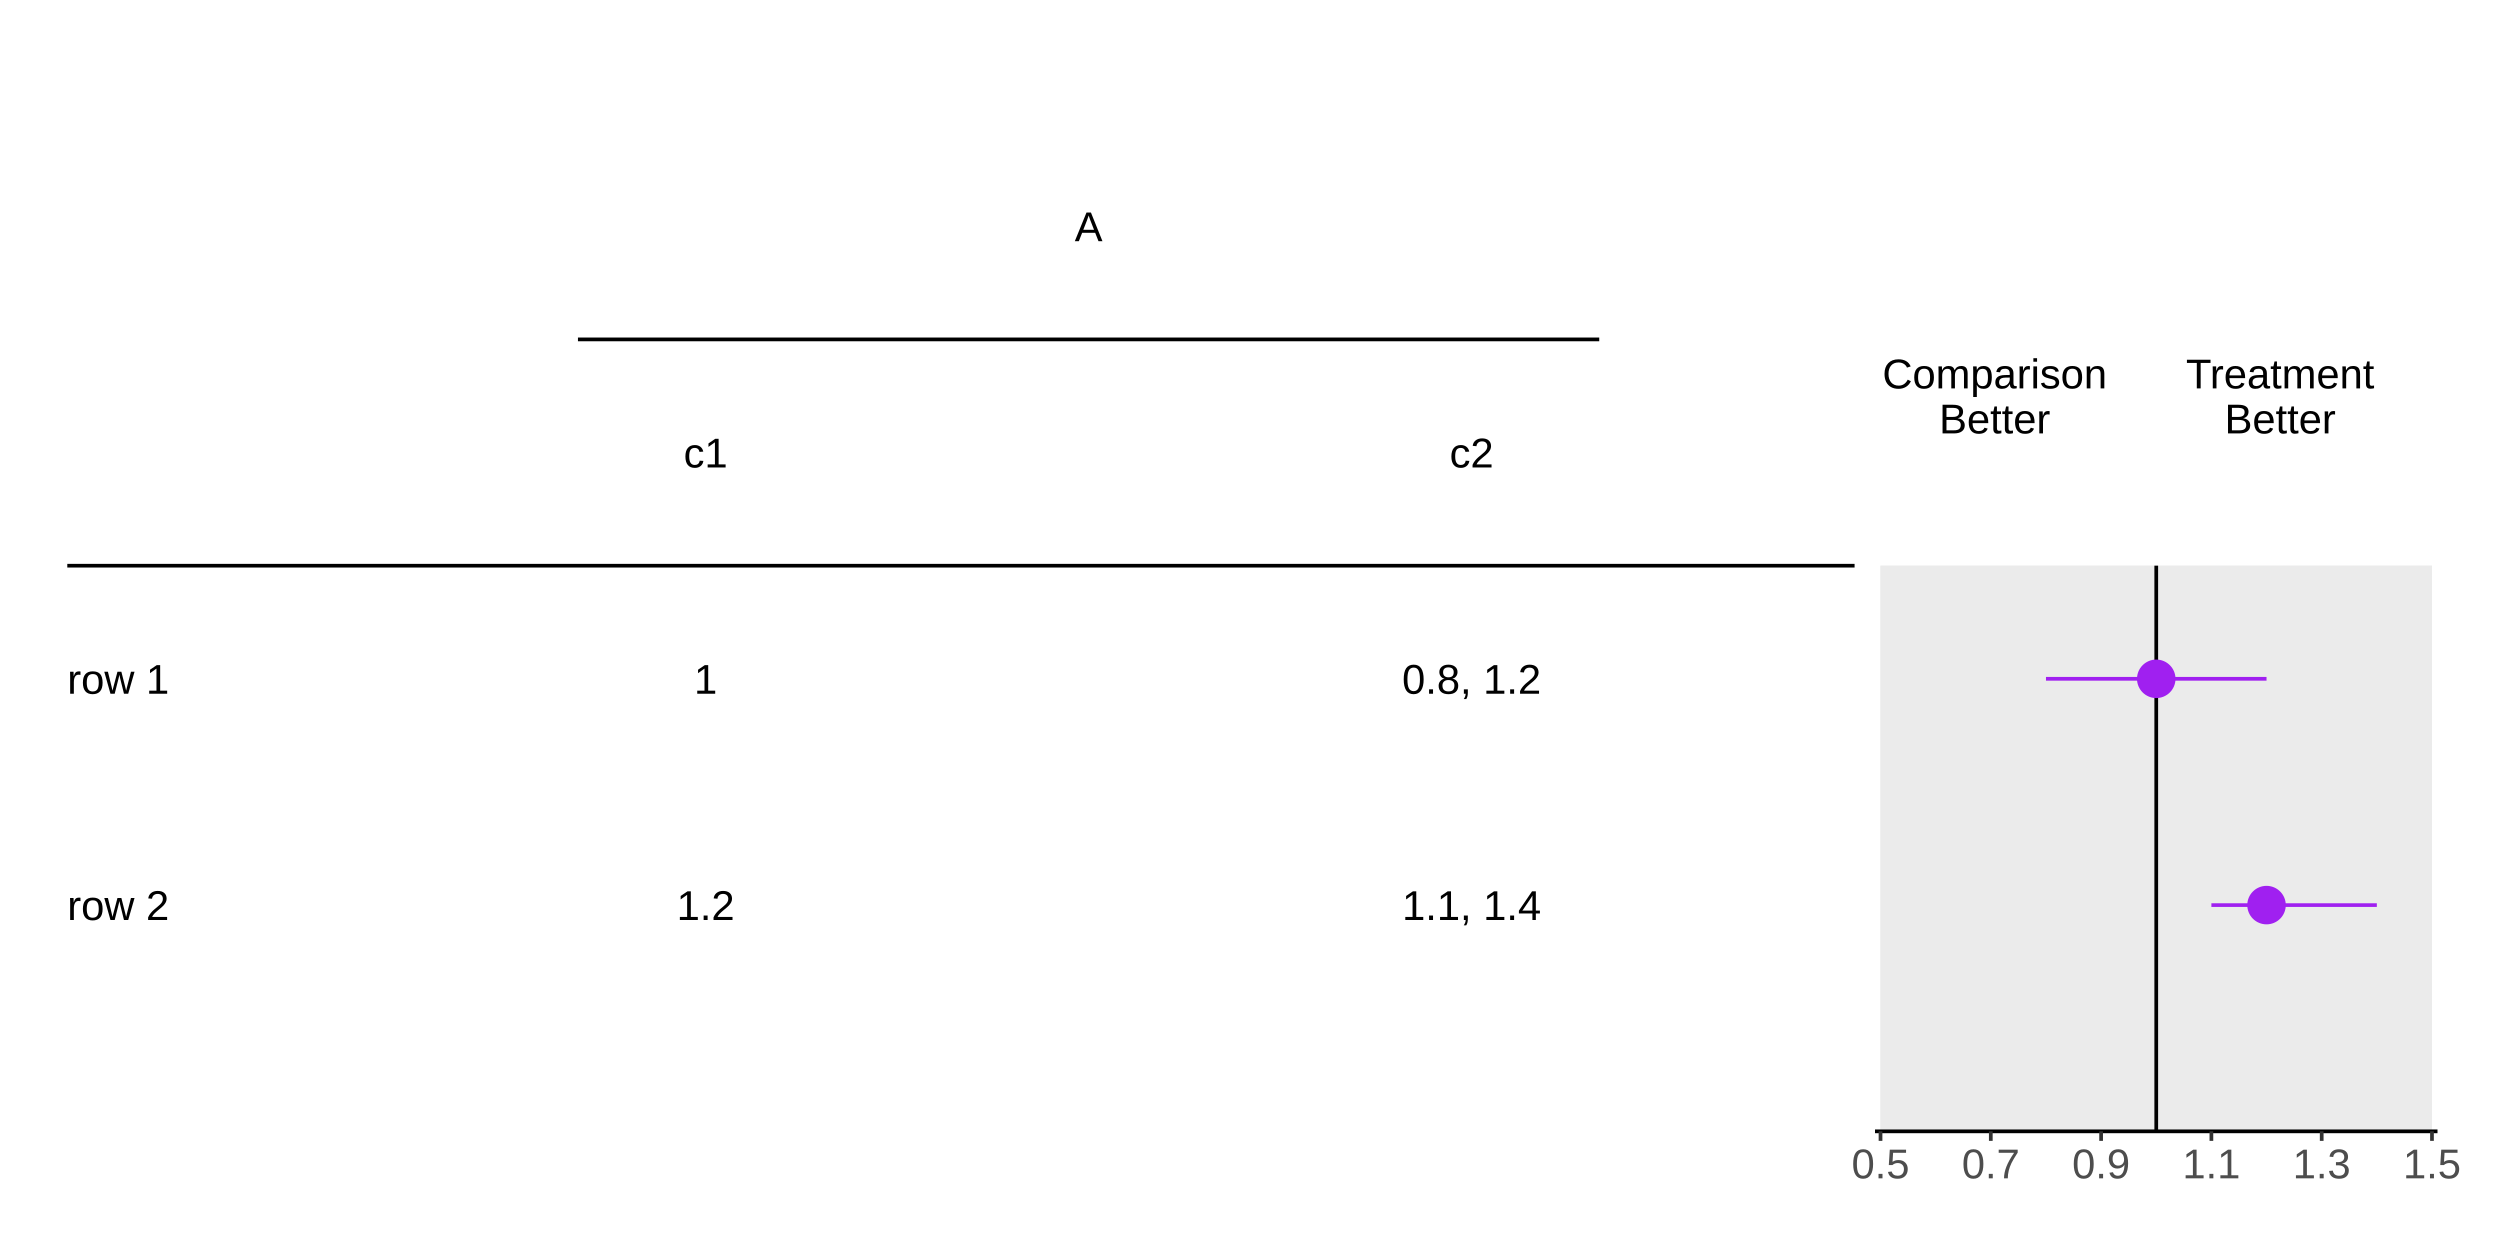
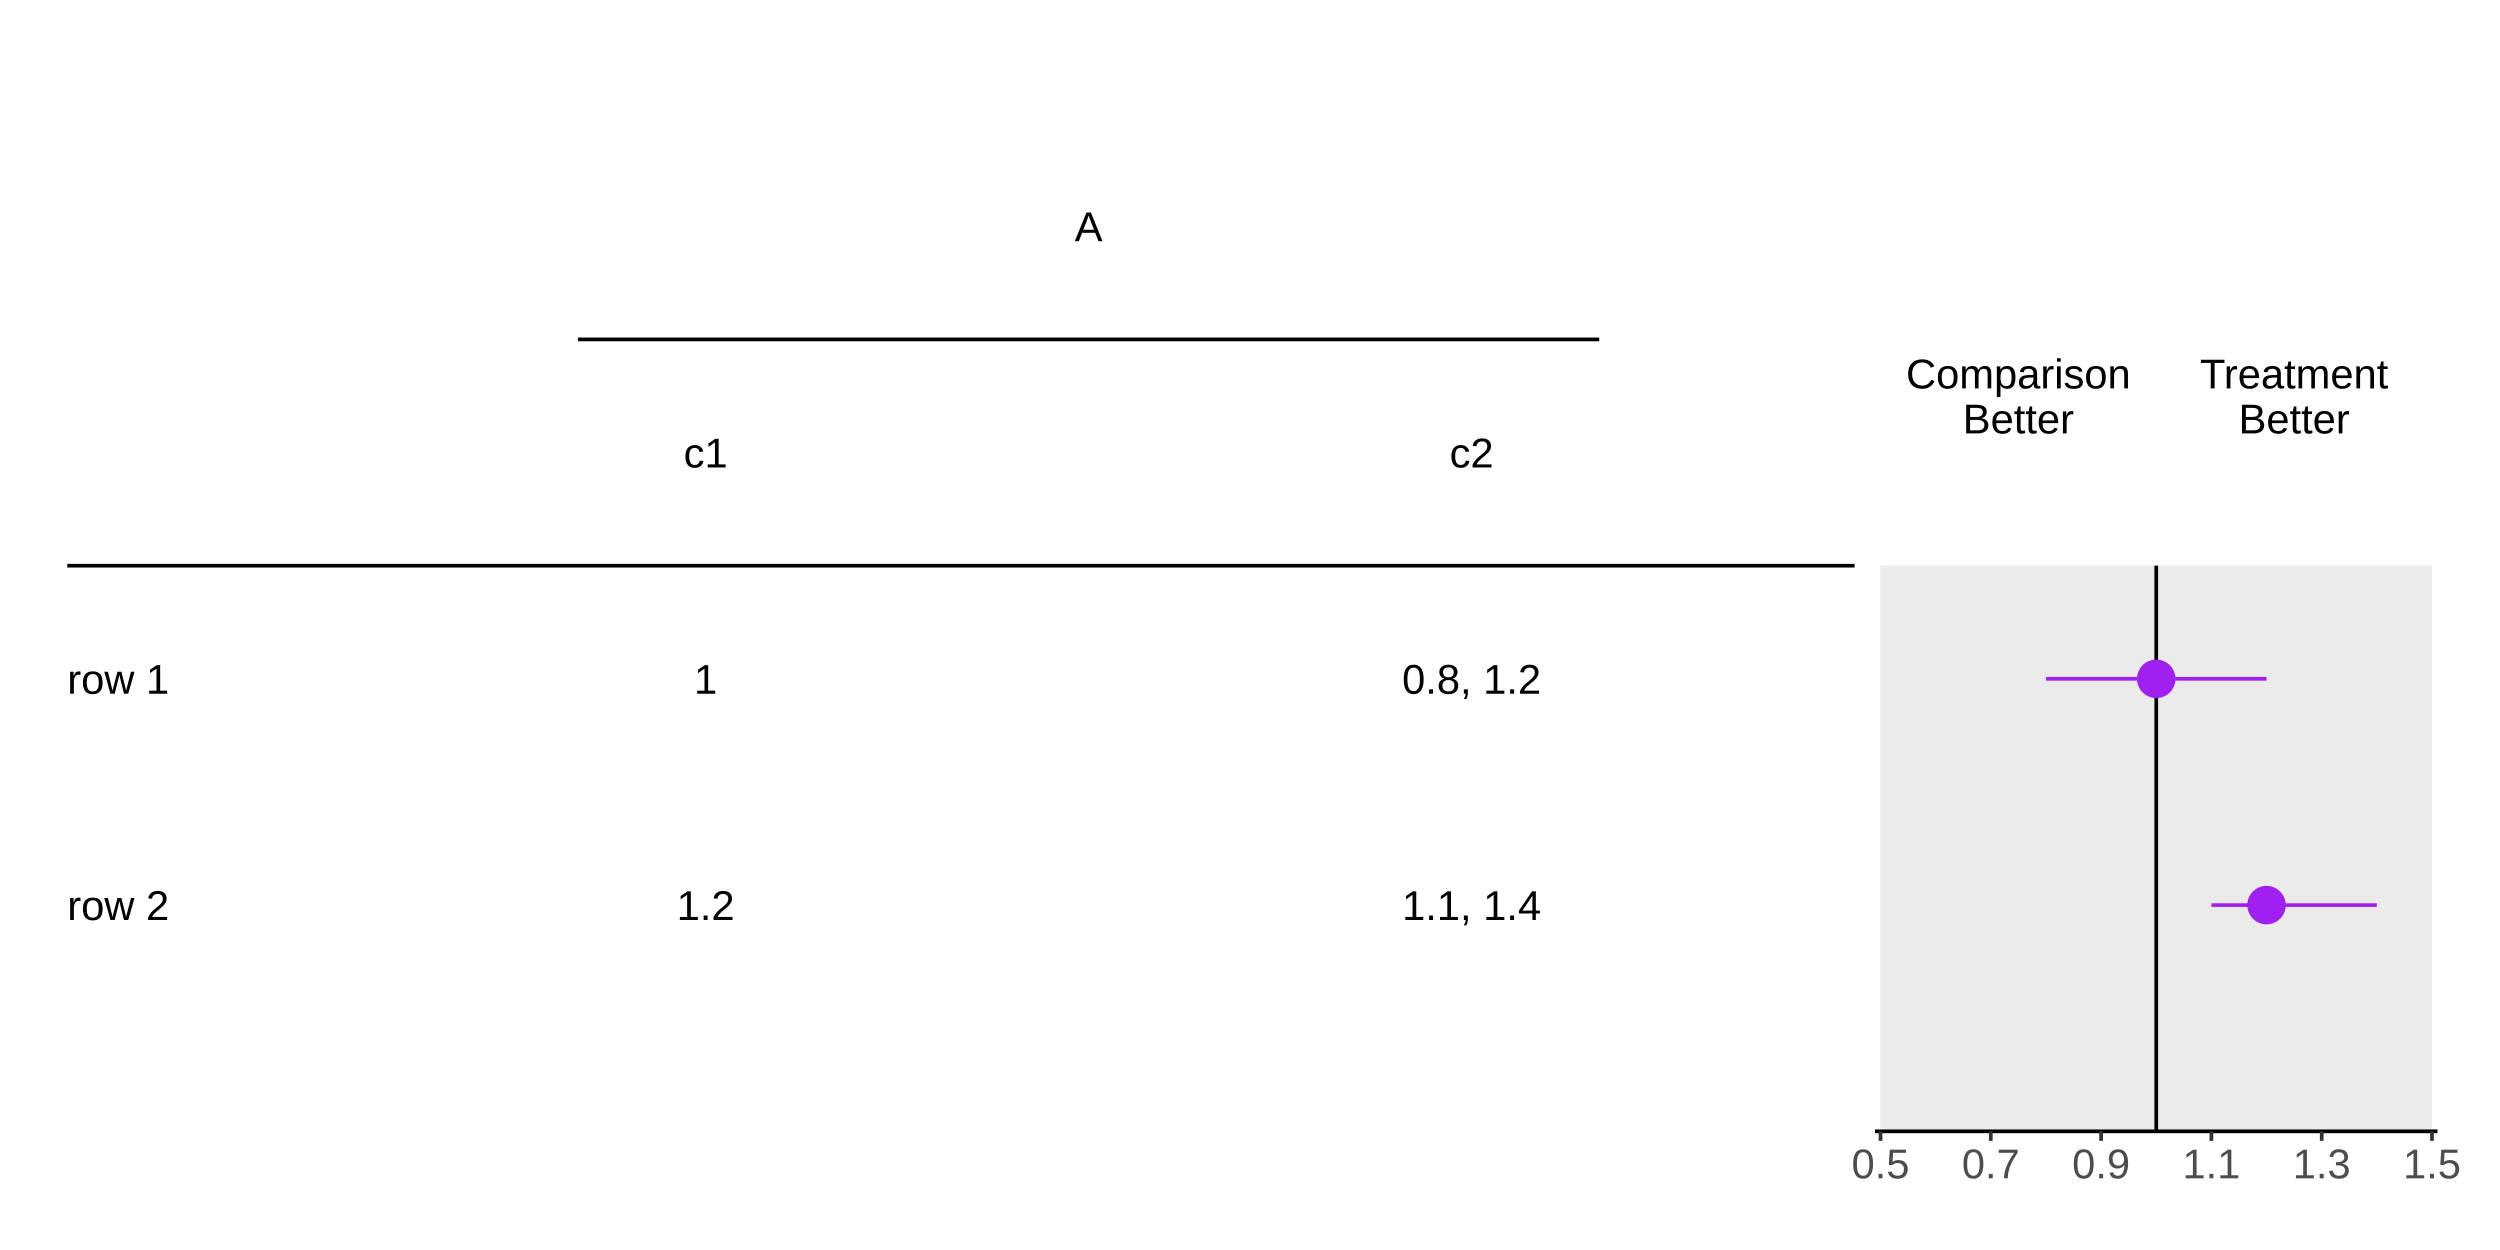
<svg xmlns="http://www.w3.org/2000/svg" class="svglite" width="720.00pt" height="360.00pt" viewBox="0 0 720.00 360.00">
  <defs>
    <style type="text/css">
    .svglite line, .svglite polyline, .svglite polygon, .svglite path, .svglite rect, .svglite circle {
      fill: none;
      stroke: #000000;
      stroke-linecap: round;
      stroke-linejoin: round;
      stroke-miterlimit: 10.00;
    }
    .svglite text {
      white-space: pre;
    }
  </style>
  </defs>
  <rect width="100%" height="100%" style="stroke: none; fill: none;" />
  <defs>
    <clipPath id="cpMC4wMHw3MjAuMDB8MC4wMHwzNjAuMDA=">
      <rect x="0.00" y="0.00" width="720.00" height="360.00" />
    </clipPath>
  </defs>
  <g clip-path="url(#cpMC4wMHw3MjAuMDB8MC4wMHwzNjAuMDA=)">
</g>
  <defs>
    <clipPath id="cpMTMuNTB8NTQwLjAwfDAuMDB8MzI1Ljgz">
      <rect x="13.50" y="0" width="526.50" height="325.83" />
    </clipPath>
  </defs>
  <g clip-path="url(#cpMTMuNTB8NTQwLjAwfDAuMDB8MzI1Ljgz)">
    <line x1="19.38" y1="162.92" x2="534.12" y2="162.92" style="stroke-width: 1.07; stroke-linecap: butt;" />
    <text x="313.52" y="69.46" text-anchor="middle" style="font-size: 12.00px; font-family: &quot;Arial&quot;;" textLength="8.01px" lengthAdjust="spacingAndGlyphs">A</text>
    <line x1="166.45" y1="97.75" x2="460.58" y2="97.75" style="stroke-width: 1.07; stroke-linecap: butt;" />
    <text x="19.38" y="199.80" style="font-size: 12.00px; font-family: &quot;Arial&quot;;" textLength="29.35px" lengthAdjust="spacingAndGlyphs">row 1</text>
    <text x="19.38" y="264.96" style="font-size: 12.00px; font-family: &quot;Arial&quot;;" textLength="29.35px" lengthAdjust="spacingAndGlyphs">row 2</text>
    <text x="203.22" y="134.63" text-anchor="middle" style="font-size: 12.00px; font-family: &quot;Arial&quot;;" textLength="12.68px" lengthAdjust="spacingAndGlyphs">c1</text>
    <text x="203.22" y="199.80" text-anchor="middle" style="font-size: 12.00px; font-family: &quot;Arial&quot;;" textLength="6.67px" lengthAdjust="spacingAndGlyphs">1</text>
    <text x="203.22" y="264.96" text-anchor="middle" style="font-size: 12.00px; font-family: &quot;Arial&quot;;" textLength="16.68px" lengthAdjust="spacingAndGlyphs">1.2</text>
    <text x="423.82" y="134.63" text-anchor="middle" style="font-size: 12.00px; font-family: &quot;Arial&quot;;" textLength="12.68px" lengthAdjust="spacingAndGlyphs">c2</text>
    <text x="423.82" y="199.80" text-anchor="middle" style="font-size: 12.00px; font-family: &quot;Arial&quot;;" textLength="40.03px" lengthAdjust="spacingAndGlyphs">0.8, 1.2</text>
    <text x="423.82" y="264.96" text-anchor="middle" style="font-size: 12.00px; font-family: &quot;Arial&quot;;" textLength="40.03px" lengthAdjust="spacingAndGlyphs">1.1, 1.4</text>
  </g>
  <g clip-path="url(#cpMC4wMHw3MjAuMDB8MC4wMHwzNjAuMDA=)">
</g>
  <defs>
    <clipPath id="cpNTQwLjAwfDcyMC4wMHwwLjAwfDM2MC4wMA==">
      <rect x="540.00" y="0.00" width="180.00" height="360.00" />
    </clipPath>
  </defs>
  <g clip-path="url(#cpNTQwLjAwfDcyMC4wMHwwLjAwfDM2MC4wMA==)">
    <rect x="540.00" y="0.00" width="180.00" height="360.00" style="stroke-width: 1.07; stroke: none;" />
  </g>
  <g clip-path="url(#cpMC4wMHw3MjAuMDB8MC4wMHwzNjAuMDA=)">
    <rect x="540.00" y="0.00" width="162.00" height="325.83" style="stroke-width: 1.07; stroke: none;" />
    <rect x="541.59" y="162.92" width="158.82" height="162.92" style="stroke-width: 1.07; stroke: none; stroke-linecap: butt; stroke-linejoin: miter; fill: #EBEBEB;" />
    <rect x="541.59" y="162.92" width="158.82" height="162.92" style="stroke-width: 1.07; stroke: none; stroke-linecap: butt; stroke-linejoin: miter; fill: #EBEBEB;" />
    <line x1="621.00" y1="325.83" x2="621.00" y2="162.92" style="stroke-width: 1.07; stroke-linecap: butt;" />
-     <text x="574.48" y="111.86" text-anchor="middle" style="font-size: 12.00px; font-family: &quot;Arial&quot;;" textLength="64.71px" lengthAdjust="spacingAndGlyphs">Comparison</text>
-     <text x="574.48" y="124.82" text-anchor="middle" style="font-size: 12.00px; font-family: &quot;Arial&quot;;" textLength="32.02px" lengthAdjust="spacingAndGlyphs">Better</text>
-     <text x="656.69" y="111.86" text-anchor="middle" style="font-size: 12.00px; font-family: &quot;Arial&quot;;" textLength="54.24px" lengthAdjust="spacingAndGlyphs">Treatment</text>
-     <text x="656.69" y="124.82" text-anchor="middle" style="font-size: 12.00px; font-family: &quot;Arial&quot;;" textLength="32.02px" lengthAdjust="spacingAndGlyphs">Better</text>
+     <text x="581.29" y="111.86" text-anchor="middle" style="font-size: 12.00px; font-family: &quot;Arial&quot;;" textLength="64.71px" lengthAdjust="spacingAndGlyphs">Comparison</text>
+     <text x="581.29" y="124.82" text-anchor="middle" style="font-size: 12.00px; font-family: &quot;Arial&quot;;" textLength="32.02px" lengthAdjust="spacingAndGlyphs">Better</text>
+     <text x="660.71" y="111.86" text-anchor="middle" style="font-size: 12.00px; font-family: &quot;Arial&quot;;" textLength="54.24px" lengthAdjust="spacingAndGlyphs">Treatment</text>
+     <text x="660.71" y="124.82" text-anchor="middle" style="font-size: 12.00px; font-family: &quot;Arial&quot;;" textLength="32.02px" lengthAdjust="spacingAndGlyphs">Better</text>
    <circle cx="621.00" cy="195.50" r="5.19" style="stroke-width: 0.71; stroke: #A020F0; fill: #A020F0;" />
    <circle cx="652.76" cy="260.67" r="5.19" style="stroke-width: 0.71; stroke: #A020F0; fill: #A020F0;" />
    <line x1="589.24" y1="195.50" x2="652.76" y2="195.50" style="stroke-width: 1.07; stroke: #A020F0; stroke-linecap: butt;" />
    <line x1="636.88" y1="260.67" x2="684.53" y2="260.67" style="stroke-width: 1.07; stroke: #A020F0; stroke-linecap: butt;" />
    <polyline points="540.00,325.83 702.00,325.83 " style="stroke-width: 1.07; stroke-linecap: butt;" />
    <polyline points="541.59,328.57 541.59,325.83 " style="stroke-width: 1.07; stroke: #333333; stroke-linecap: butt;" />
    <polyline points="573.35,328.57 573.35,325.83 " style="stroke-width: 1.07; stroke: #333333; stroke-linecap: butt;" />
    <polyline points="605.12,328.57 605.12,325.83 " style="stroke-width: 1.07; stroke: #333333; stroke-linecap: butt;" />
    <polyline points="636.88,328.57 636.88,325.83 " style="stroke-width: 1.07; stroke: #333333; stroke-linecap: butt;" />
    <polyline points="668.65,328.57 668.65,325.83 " style="stroke-width: 1.07; stroke: #333333; stroke-linecap: butt;" />
    <polyline points="700.41,328.57 700.41,325.83 " style="stroke-width: 1.07; stroke: #333333; stroke-linecap: butt;" />
    <text x="541.59" y="339.36" text-anchor="middle" style="font-size: 12.00px;fill: #4D4D4D; font-family: &quot;Arial&quot;;" textLength="16.68px" lengthAdjust="spacingAndGlyphs">0.5</text>
    <text x="573.35" y="339.36" text-anchor="middle" style="font-size: 12.00px;fill: #4D4D4D; font-family: &quot;Arial&quot;;" textLength="16.68px" lengthAdjust="spacingAndGlyphs">0.7</text>
    <text x="605.12" y="339.36" text-anchor="middle" style="font-size: 12.00px;fill: #4D4D4D; font-family: &quot;Arial&quot;;" textLength="16.68px" lengthAdjust="spacingAndGlyphs">0.9</text>
    <text x="636.88" y="339.36" text-anchor="middle" style="font-size: 12.00px;fill: #4D4D4D; font-family: &quot;Arial&quot;;" textLength="16.68px" lengthAdjust="spacingAndGlyphs">1.1</text>
    <text x="668.65" y="339.36" text-anchor="middle" style="font-size: 12.00px;fill: #4D4D4D; font-family: &quot;Arial&quot;;" textLength="16.68px" lengthAdjust="spacingAndGlyphs">1.3</text>
    <text x="700.41" y="339.36" text-anchor="middle" style="font-size: 12.00px;fill: #4D4D4D; font-family: &quot;Arial&quot;;" textLength="16.68px" lengthAdjust="spacingAndGlyphs">1.5</text>
  </g>
</svg>
